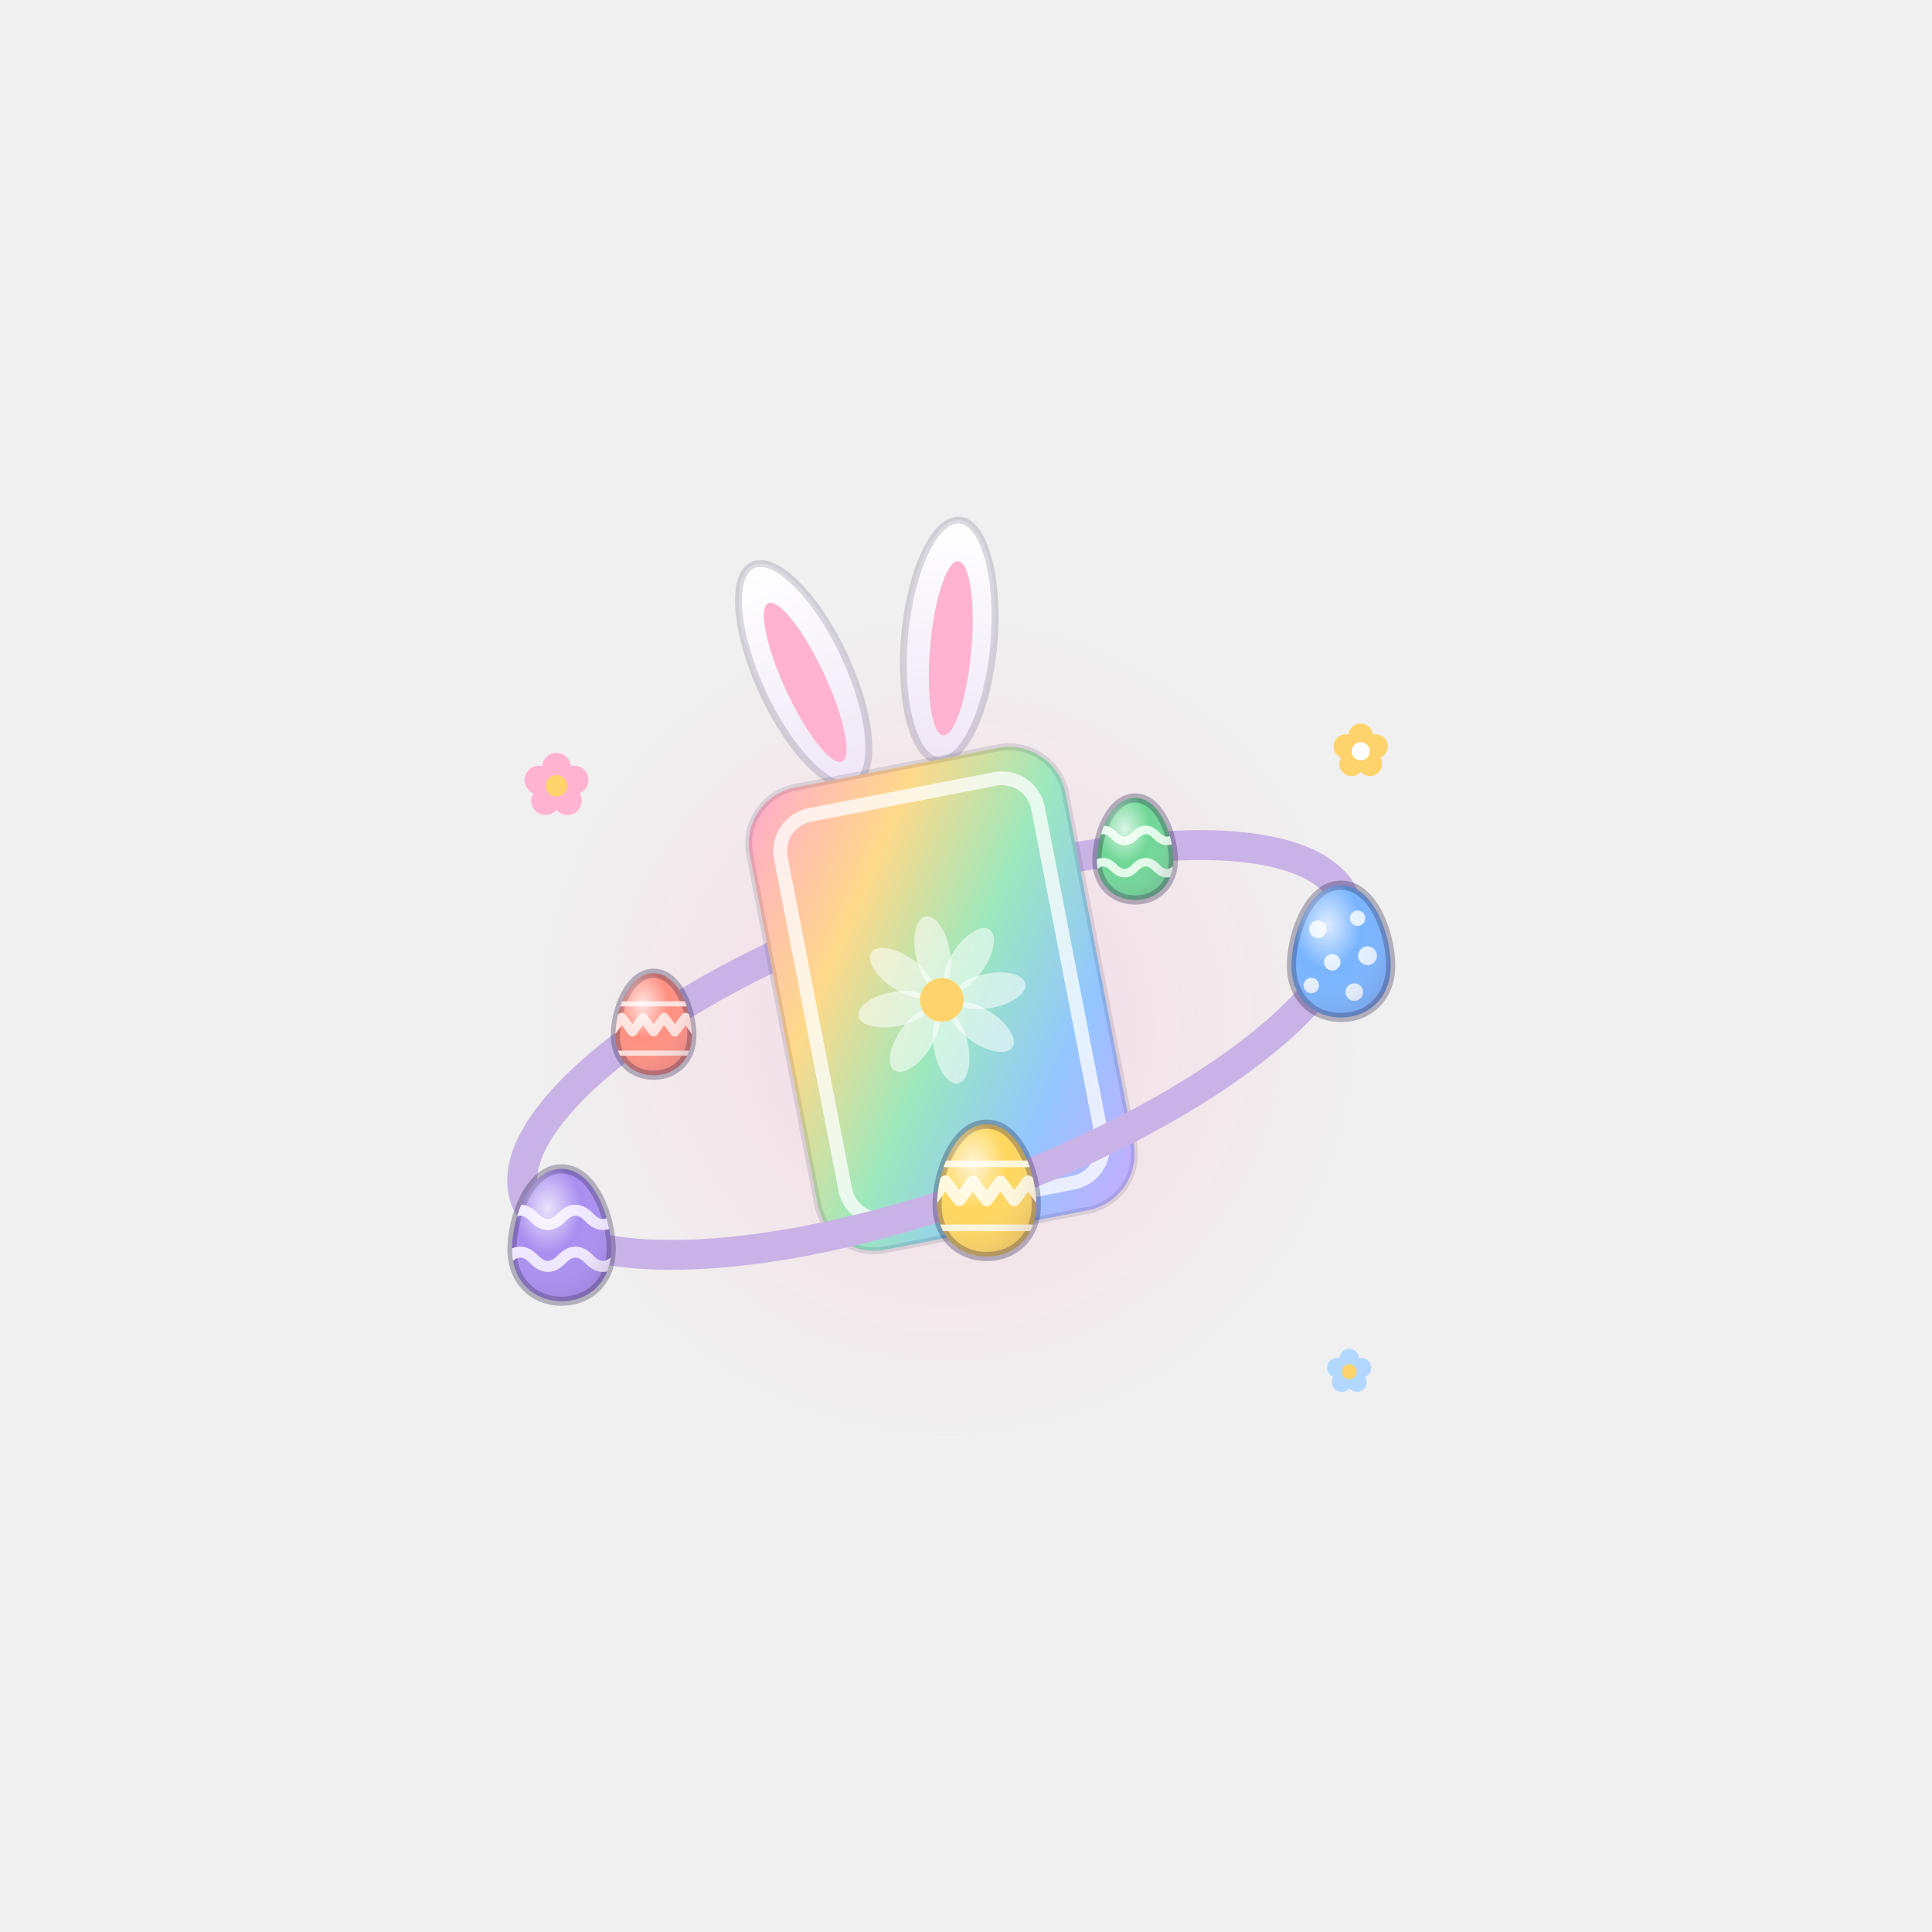
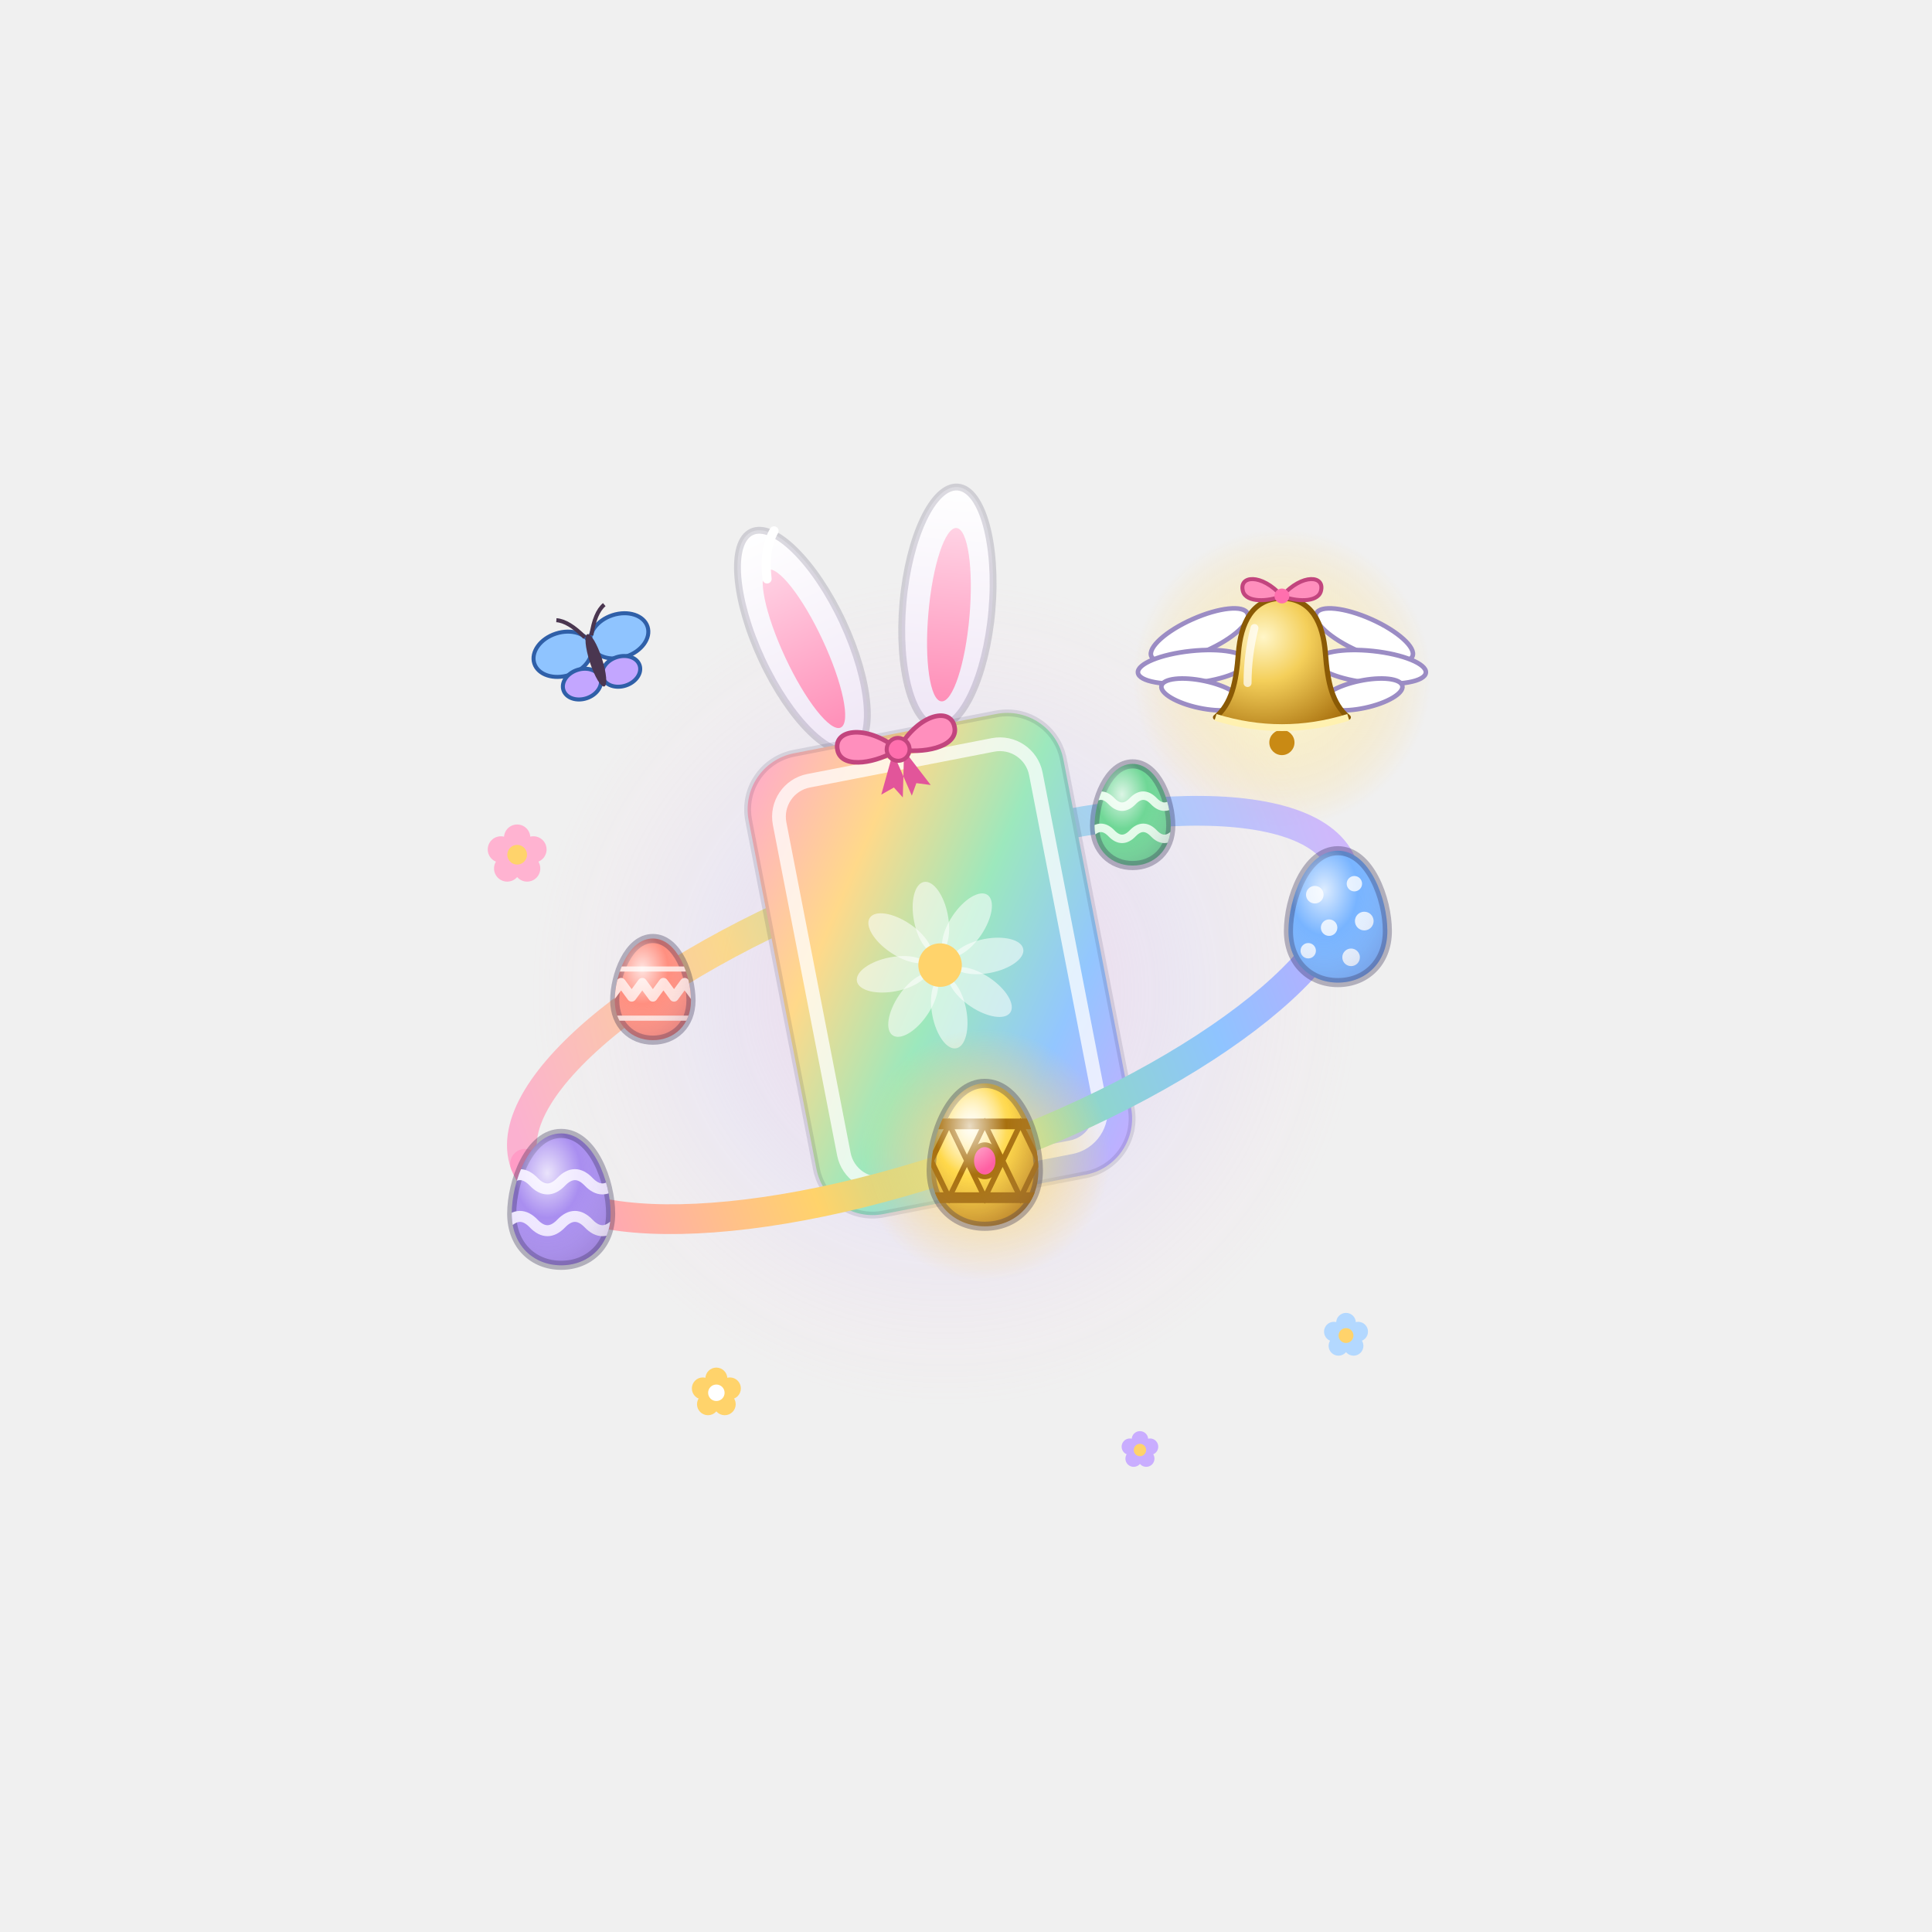
<svg xmlns="http://www.w3.org/2000/svg" viewBox="0 0 512 512">
  <defs>
    <radialGradient id="mo-bg-paques" cx=".3" cy=".22" r="1.05">
      <stop offset="0" stop-color="#8a78d6" />
      <stop offset=".62" stop-color="#45367f" />
      <stop offset="1" stop-color="#211941" />
    </radialGradient>
  </defs>
-   <g color="#211941" transform="translate(256 256) scale(3.0447) translate(-52.644 -44.69)">
+   <g color="#211941" transform="translate(256 256) scale(3.0339) translate(-52.806 -47.721)">
    <defs>
      <linearGradient id="evl-paques-foil" x1="0" y1="0" x2="1" y2="1">
        <stop offset="0" stop-color="#ffa8cf" />
        <stop offset=".28" stop-color="#ffd98a" />
        <stop offset=".52" stop-color="#9ce8bd" />
        <stop offset=".76" stop-color="#93c6ff" />
        <stop offset="1" stop-color="#c9aaff" />
      </linearGradient>
      <linearGradient id="evl-paques-ear" x1="0" y1="0" x2="0" y2="1">
        <stop offset="0" stop-color="#fff" />
        <stop offset="1" stop-color="#efe6f6" />
      </linearGradient>
+       <linearGradient id="evl-paques-in" x1="0" y1="0" x2="0" y2="1">
+         <stop offset="0" stop-color="#ffd2e4" />
+         <stop offset="1" stop-color="#ff8fb8" />
+       </linearGradient>
      <radialGradient id="evl-paques-eg" cx=".36" cy=".3" r=".85">
        <stop offset="0" stop-color="#fff" stop-opacity=".75" />
        <stop offset=".4" stop-color="#fff" stop-opacity="0" />
        <stop offset="1" stop-color="#5a3d6e" stop-opacity=".22" />
      </radialGradient>
      <radialGradient id="evl-paques-aura">
-         <stop offset="0" stop-color="#ffb3d1" stop-opacity=".38" />
+         <stop offset="0" stop-color="#ffb3d1" stop-opacity=".4" />
+         <stop offset=".6" stop-color="#c9aaff" stop-opacity=".12" />
        <stop offset="1" stop-color="#ffb3d1" stop-opacity="0" />
+       </radialGradient>
+       <linearGradient id="evl-paques-ring" x1="0" y1="0" x2="1" y2="0">
+         <stop offset="0" stop-color="#ff9cc6" />
+         <stop offset=".3" stop-color="#ffd36b" />
+         <stop offset=".55" stop-color="#8fe0b0" />
+         <stop offset=".8" stop-color="#8fc4ff" />
+         <stop offset="1" stop-color="#c3a6ff" />
+       </linearGradient>
+       <radialGradient id="evl-paques-gold" cx=".38" cy=".3" r=".8">
+         <stop offset="0" stop-color="#fffbe2" />
+         <stop offset=".45" stop-color="#ffd84a" />
+         <stop offset="1" stop-color="#c98a14" />
+       </radialGradient>
+       <radialGradient id="evl-paques-gglow">
+         <stop offset=".25" stop-color="#ffe07a" stop-opacity=".75" />
+         <stop offset="1" stop-color="#ffd36b" stop-opacity="0" />
+       </radialGradient>
+       <radialGradient id="evl-paques-bglow">
+         <stop offset=".35" stop-color="#fff2b8" stop-opacity=".6" />
+         <stop offset="1" stop-color="#ffd36b" stop-opacity="0" />
+       </radialGradient>
+       <radialGradient id="evl-paques-bell" cx=".36" cy=".3" r=".85">
+         <stop offset="0" stop-color="#fff6c8" />
+         <stop offset=".4" stop-color="#f4cf5a" />
+         <stop offset="1" stop-color="#a8700e" />
      </radialGradient>
      <clipPath id="evl-paques-ec">
        <path d="M0-6C2.9-6 4.5-1.6 4.5 1.3C4.5 4.2 2.5 6 0 6C-2.5 6-4.5 4.2-4.5 1.3C-4.5-1.6-2.9-6 0-6Z" />
      </clipPath>
    </defs>
    <circle class="evl-glow" cx="51" cy="50" r="36" fill="url(#evl-paques-aura)" />
+     <circle class="evl-glow" cx="80.4" cy="22.6" r="13" fill="url(#evl-paques-bglow)" />
    <g class="evl-fine">
+       <g fill="#fff" stroke="#9b8cc4" stroke-width=".4">
+         <ellipse cx="73.2" cy="18.8" rx="4.6" ry="1.5" transform="rotate(-24 73.2 18.8)" />
+         <ellipse cx="72.6" cy="21.6" rx="4.8" ry="1.4" transform="rotate(-6 72.6 21.6)" />
+         <ellipse cx="73.4" cy="24" rx="3.6" ry="1.2" transform="rotate(12 73.4 24)" />
+         <ellipse cx="87.6" cy="18.8" rx="4.6" ry="1.5" transform="rotate(24 87.6 18.8)" />
+         <ellipse cx="88.2" cy="21.6" rx="4.8" ry="1.4" transform="rotate(6 88.2 21.6)" />
+         <ellipse cx="87.4" cy="24" rx="3.6" ry="1.2" transform="rotate(-12 87.4 24)" />
+       </g>
+       <circle cx="80.4" cy="28.2" r="1.1" fill="#c98a14" />
+       <path d="M80.4 15.6C77.8 15.6 76.8 17.8 76.6 20.4C76.4 23 76 24.8 74.6 26Q80.4 27.8 86.2 26C84.8 24.8 84.4 23 84.2 20.4C84 17.8 83 15.6 80.4 15.6Z" fill="url(#evl-paques-bell)" stroke="#8a5a05" stroke-width=".45" stroke-linejoin="round" />
+       <path d="M74.6 26Q80.4 27.8 86.2 26" fill="none" stroke="#fff1b0" stroke-width=".6" />
+       <path d="M78 18.2Q77.4 20.6 77.4 23" fill="none" stroke="#fff" stroke-width=".7" stroke-linecap="round" opacity=".7" />
+       <path d="M80.4 15.4C78.6 13.4 76.6 13.6 77 15C77.3 16 79.2 15.9 80.4 15.4ZM80.4 15.4C82.2 13.4 84.2 13.6 83.8 15C83.5 16 81.6 15.9 80.4 15.4Z" fill="#ff8fbd" stroke="#c2457e" stroke-width=".35" />
+       <circle cx="80.4" cy="15.4" r=".65" fill="#ff6fae" />
+     </g>
+     <g class="evl-fine">
+       <g transform="rotate(-18 20.6 21.4)" stroke="#2f5fa8" stroke-width=".35">
+         <ellipse cx="18" cy="19.6" rx="2.6" ry="1.9" fill="#8fc4ff" />
+         <ellipse cx="23.2" cy="19.6" rx="2.6" ry="1.9" fill="#8fc4ff" />
+         <ellipse cx="18.8" cy="22.6" rx="1.7" ry="1.3" fill="#c3a6ff" />
+         <ellipse cx="22.4" cy="22.6" rx="1.7" ry="1.3" fill="#c3a6ff" />
+         <ellipse cx="20.6" cy="21" rx=".55" ry="2.4" fill="#4a3650" stroke="none" />
+         <path d="M20.3 18.8Q19.4 17 18.4 16.6M20.9 18.8Q21.8 17 22.8 16.6" fill="none" stroke="#4a3650" />
+       </g>
      <g fill="#ffb3d1">
-         <circle cx="17" cy="27.39" r="1.25" />
-         <circle cx="18.53" cy="28.5" r="1.25" />
-         <circle cx="17.95" cy="30.3" r="1.25" />
-         <circle cx="16.05" cy="30.3" r="1.25" />
-         <circle cx="15.47" cy="28.5" r="1.25" />
-       </g>
-       <circle cx="17" cy="29" r="0.94" fill="#ffd36b" />
+         <circle cx="13.6" cy="36.51" r="1.15" />
+         <circle cx="15.02" cy="37.54" r="1.15" />
+         <circle cx="14.47" cy="39.2" r="1.15" />
+         <circle cx="12.73" cy="39.2" r="1.15" />
+         <circle cx="12.18" cy="37.54" r="1.15" />
+       </g>
+       <circle cx="13.6" cy="38" r="0.86" fill="#ffd36b" />
      <g fill="#ffd36b">
-         <circle cx="87" cy="24.64" r="1.06" />
-         <circle cx="88.3" cy="25.58" r="1.06" />
-         <circle cx="87.8" cy="27.1" r="1.06" />
-         <circle cx="86.2" cy="27.1" r="1.06" />
-         <circle cx="85.7" cy="25.58" r="1.06" />
-       </g>
-       <circle cx="87" cy="26" r="0.79" fill="#fff" />
+         <circle cx="31" cy="83.76" r="0.96" />
+         <circle cx="32.18" cy="84.62" r="0.96" />
+         <circle cx="31.73" cy="86" r="0.96" />
+         <circle cx="30.27" cy="86" r="0.96" />
+         <circle cx="29.82" cy="84.62" r="0.96" />
+       </g>
+       <circle cx="31" cy="85" r="0.72" fill="#fff" />
      <g fill="#b3d8ff">
        <circle cx="86" cy="78.88" r="0.86" />
        <circle cx="87.06" cy="79.66" r="0.86" />
        <circle cx="86.66" cy="80.9" r="0.86" />
        <circle cx="85.34" cy="80.9" r="0.86" />
        <circle cx="84.94" cy="79.66" r="0.86" />
      </g>
      <circle cx="86" cy="80" r="0.65" fill="#ffd36b" />
+       <g fill="#c9adff">
+         <circle cx="68" cy="89.07" r="0.72" />
+         <circle cx="68.88" cy="89.71" r="0.72" />
+         <circle cx="68.55" cy="90.75" r="0.72" />
+         <circle cx="67.45" cy="90.75" r="0.72" />
+         <circle cx="67.12" cy="89.71" r="0.72" />
+       </g>
+       <circle cx="68" cy="90" r="0.54" fill="#ffd36b" />
    </g>
    <g transform="rotate(-20 50 52)">
-       <path class="evl-o" d="M12 52A38 13 0 0 1 88 52" fill="none" stroke-linecap="round" stroke-width="2.6" stroke="#c9b3e6" />
+       <path class="evl-o" d="M12 52A38 13 0 0 1 88 52" fill="none" stroke-linecap="round" stroke-width="2.6" stroke="url(#evl-paques-ring)" stroke-opacity=".75" />
      <g transform="rotate(20 27.7 41.5) translate(27.7 41.5) scale(0.74)">
        <path d="M0-6C2.9-6 4.5-1.6 4.5 1.3C4.5 4.2 2.5 6 0 6C-2.5 6-4.5 4.2-4.5 1.3C-4.5-1.6-2.9-6 0-6Z" fill="#ff8f80" stroke="currentColor" stroke-opacity=".3" stroke-width="1.08" />
        <g clip-path="url(#evl-paques-ec)">
          <path d="M-5 .9l1.25-1.7 1.25 1.7 1.25-1.7 1.25 1.7 1.25-1.7 1.25 1.7 1.25-1.7 1.25 1.7" fill="none" stroke="#ffe1dc" stroke-width="1.1" stroke-linejoin="round" />
          <path d="M-5-2.4h10M-5 3.4h10" stroke="#ffe1dc" stroke-width=".6" />
        </g>
        <path d="M0-6C2.9-6 4.5-1.6 4.5 1.3C4.5 4.2 2.5 6 0 6C-2.5 6-4.5 4.2-4.5 1.3C-4.5-1.6-2.9-6 0-6Z" fill="url(#evl-paques-eg)" />
      </g>
      <g transform="rotate(20 72.3 41.5) translate(72.3 41.5) scale(0.74)">
        <path d="M0-6C2.9-6 4.5-1.6 4.5 1.3C4.5 4.2 2.5 6 0 6C-2.5 6-4.5 4.2-4.5 1.3C-4.5-1.6-2.9-6 0-6Z" fill="#6fd796" stroke="currentColor" stroke-opacity=".3" stroke-width="1.08" />
        <g clip-path="url(#evl-paques-ec)">
          <path d="M-5-1.6q1.25-1.3 2.5 0t2.5 0 2.5 0 2.5 0M-5 2.2q1.25-1.3 2.5 0t2.5 0 2.5 0 2.5 0" fill="none" stroke="#e3fbe9" stroke-width="1" />
        </g>
        <path d="M0-6C2.9-6 4.5-1.6 4.5 1.3C4.5 4.2 2.5 6 0 6C-2.5 6-4.5 4.2-4.5 1.3C-4.5-1.6-2.9-6 0-6Z" fill="url(#evl-paques-eg)" />
      </g>
    </g>
    <g transform="rotate(-11 51 50)">
      <g stroke="currentColor" stroke-opacity=".16" stroke-width=".6">
        <ellipse cx="44.6" cy="17.5" rx="3.9" ry="10.5" transform="rotate(-14 44.6 17.5)" fill="url(#evl-paques-ear)" />
        <ellipse cx="57.6" cy="17" rx="3.9" ry="10.5" transform="rotate(16 57.6 17)" fill="url(#evl-paques-ear)" />
      </g>
-       <ellipse cx="44.6" cy="18.2" rx="1.8" ry="7.6" transform="rotate(-14 44.6 18.2)" fill="#ffb3d1" />
-       <ellipse cx="57.6" cy="17.7" rx="1.8" ry="7.6" transform="rotate(16 57.6 17.7)" fill="#ffb3d1" />
+       <ellipse cx="44.6" cy="18.2" rx="1.8" ry="7.6" transform="rotate(-14 44.6 18.2)" fill="url(#evl-paques-in)" />
+       <ellipse cx="57.6" cy="17.7" rx="1.8" ry="7.6" transform="rotate(16 57.6 17.7)" fill="url(#evl-paques-in)" />
+       <path class="evl-fine" d="M42.6 11.6Q42.8 9 44 7.6" fill="none" stroke="#fff" stroke-width=".8" stroke-linecap="round" />
      <rect x="37" y="27" width="28" height="41" rx="5" fill="url(#evl-paques-foil)" stroke="currentColor" stroke-opacity=".12" stroke-width=".6" />
      <g class="evl-fine">
        <g fill="#fff" fill-opacity=".55">
          <ellipse cx="51" cy="43.4" rx="1.5" ry="3.2" transform="rotate(0 51 47.6)" />
          <ellipse cx="51" cy="43.4" rx="1.5" ry="3.2" transform="rotate(45 51 47.6)" />
          <ellipse cx="51" cy="43.4" rx="1.5" ry="3.2" transform="rotate(90 51 47.6)" />
          <ellipse cx="51" cy="43.4" rx="1.5" ry="3.2" transform="rotate(135 51 47.6)" />
          <ellipse cx="51" cy="43.4" rx="1.5" ry="3.2" transform="rotate(180 51 47.6)" />
          <ellipse cx="51" cy="43.4" rx="1.5" ry="3.2" transform="rotate(225 51 47.6)" />
          <ellipse cx="51" cy="43.4" rx="1.5" ry="3.2" transform="rotate(270 51 47.6)" />
          <ellipse cx="51" cy="43.4" rx="1.5" ry="3.2" transform="rotate(315 51 47.6)" />
        </g>
        <circle cx="51" cy="47.6" r="1.9" fill="#ffd36b" />
      </g>
      <rect x="39.6" y="29.6" width="22.8" height="35.8" rx="3.2" fill="none" stroke="#fff" stroke-opacity=".75" stroke-width="1.2" />
+       <g class="evl-fine">
+         <path d="M51 28.4C48.6 25.6 45.6 25.6 45.8 27.6C46 29.2 49 29.2 51 28.4ZM51 28.4C53.4 25.6 56.4 25.6 56.2 27.6C56 29.2 53 29.2 51 28.4Z" fill="#ff8fbd" stroke="#c2457e" stroke-width=".4" stroke-linejoin="round" />
+         <path d="M50.4 28.8L48.8 32L50 31.6L50.6 32.6L51.4 29ZM51.6 28.8L53.2 32L52 31.6L51.4 32.6L50.6 29Z" fill="#e2559a" />
+         <circle cx="51" cy="28.4" r="1" fill="#ff6fae" stroke="#c2457e" stroke-width=".35" />
+       </g>
    </g>
    <g transform="rotate(-20 50 52)">
-       <path class="evl-o" d="M12 52A38 13 0 0 0 88 52" fill="none" stroke-linecap="round" stroke-width="2.6" stroke="#c9b3e6" />
+       <path class="evl-o" d="M12 52A38 13 0 0 0 88 52" fill="none" stroke-linecap="round" stroke-width="2.6" stroke="url(#evl-paques-ring)" />
      <g transform="rotate(20 86.1 56) translate(86.1 56) scale(0.96)">
        <path d="M0-6C2.9-6 4.5-1.6 4.5 1.3C4.5 4.2 2.5 6 0 6C-2.5 6-4.5 4.2-4.5 1.3C-4.5-1.6-2.9-6 0-6Z" fill="#78b4ff" stroke="currentColor" stroke-opacity=".3" stroke-width="0.83" />
        <g clip-path="url(#evl-paques-ec)">
          <g fill="#e4f0ff">
            <circle cx="-2.1" cy="-2" r=".8" />
            <circle cx="1.5" cy="-3" r=".7" />
            <circle cx="2.4" cy=".4" r=".85" />
            <circle cx="-.8" cy="1" r=".75" />
            <circle cx="-2.7" cy="3.1" r=".7" />
            <circle cx="1.2" cy="3.7" r=".8" />
          </g>
        </g>
        <path d="M0-6C2.9-6 4.5-1.6 4.5 1.3C4.5 4.2 2.5 6 0 6C-2.5 6-4.5 4.2-4.5 1.3C-4.5-1.6-2.9-6 0-6Z" fill="url(#evl-paques-eg)" />
      </g>
-       <g transform="rotate(20 50 65) translate(50 65) scale(0.96)">
-         <path d="M0-6C2.9-6 4.5-1.6 4.5 1.3C4.5 4.2 2.5 6 0 6C-2.5 6-4.5 4.2-4.5 1.3C-4.5-1.6-2.9-6 0-6Z" fill="#ffd75e" stroke="currentColor" stroke-opacity=".3" stroke-width="0.83" />
-         <g clip-path="url(#evl-paques-ec)">
-           <path d="M-5 .9l1.25-1.7 1.25 1.7 1.25-1.7 1.25 1.7 1.25-1.7 1.25 1.7 1.25-1.7 1.25 1.7" fill="none" stroke="#fff8dc" stroke-width="1.1" stroke-linejoin="round" />
-           <path d="M-5-2.4h10M-5 3.4h10" stroke="#fff8dc" stroke-width=".6" />
-         </g>
-         <path d="M0-6C2.9-6 4.5-1.6 4.5 1.3C4.5 4.2 2.5 6 0 6C-2.5 6-4.5 4.2-4.5 1.3C-4.5-1.6-2.9-6 0-6Z" fill="url(#evl-paques-eg)" />
-       </g>
      <g transform="rotate(20 13.9 56) translate(13.9 56) scale(0.96)">
        <path d="M0-6C2.9-6 4.5-1.6 4.5 1.3C4.5 4.2 2.5 6 0 6C-2.5 6-4.5 4.2-4.5 1.3C-4.5-1.6-2.9-6 0-6Z" fill="#a98ef0" stroke="currentColor" stroke-opacity=".3" stroke-width="0.83" />
        <g clip-path="url(#evl-paques-ec)">
          <path d="M-5-1.6q1.25-1.3 2.5 0t2.5 0 2.5 0 2.5 0M-5 2.2q1.25-1.3 2.5 0t2.5 0 2.5 0 2.5 0" fill="none" stroke="#efe8ff" stroke-width="1" />
        </g>
        <path d="M0-6C2.9-6 4.5-1.6 4.5 1.3C4.5 4.2 2.5 6 0 6C-2.5 6-4.5 4.2-4.5 1.3C-4.5-1.6-2.9-6 0-6Z" fill="url(#evl-paques-eg)" />
      </g>
+       <circle class="evl-glow" cx="50" cy="65" r="11" fill="url(#evl-paques-gglow)" />
+       <g transform="rotate(20 50 65) translate(50 65) scale(1.04)">
+         <path d="M0-6C2.9-6 4.5-1.6 4.5 1.3C4.5 4.2 2.5 6 0 6C-2.5 6-4.5 4.2-4.5 1.3C-4.5-1.6-2.9-6 0-6Z" fill="url(#evl-paques-gold)" stroke="currentColor" stroke-opacity=".3" stroke-width="0.77" />
+         <g clip-path="url(#evl-paques-ec)">
+           <path d="M-5-2.6h10M-5 3.6h10" stroke="#a8700e" stroke-width=".9" />
+           <path d="M-6 3.6l3-6.2 3 6.2 3-6.2 3 6.2M-6-2.6l3 6.2 3-6.2 3 6.2 3-6.2" fill="none" stroke="#a8700e" stroke-width=".45" />
+           <ellipse cx="0" cy=".5" rx="1.1" ry="1.35" fill="#ff5fa2" stroke="#a8700e" stroke-width=".4" />
+         </g>
+         <path d="M0-6C2.9-6 4.5-1.6 4.5 1.3C4.5 4.2 2.5 6 0 6C-2.5 6-4.5 4.2-4.5 1.3C-4.5-1.6-2.9-6 0-6Z" fill="url(#evl-paques-eg)" />
+       </g>
    </g>
  </g>
</svg>
